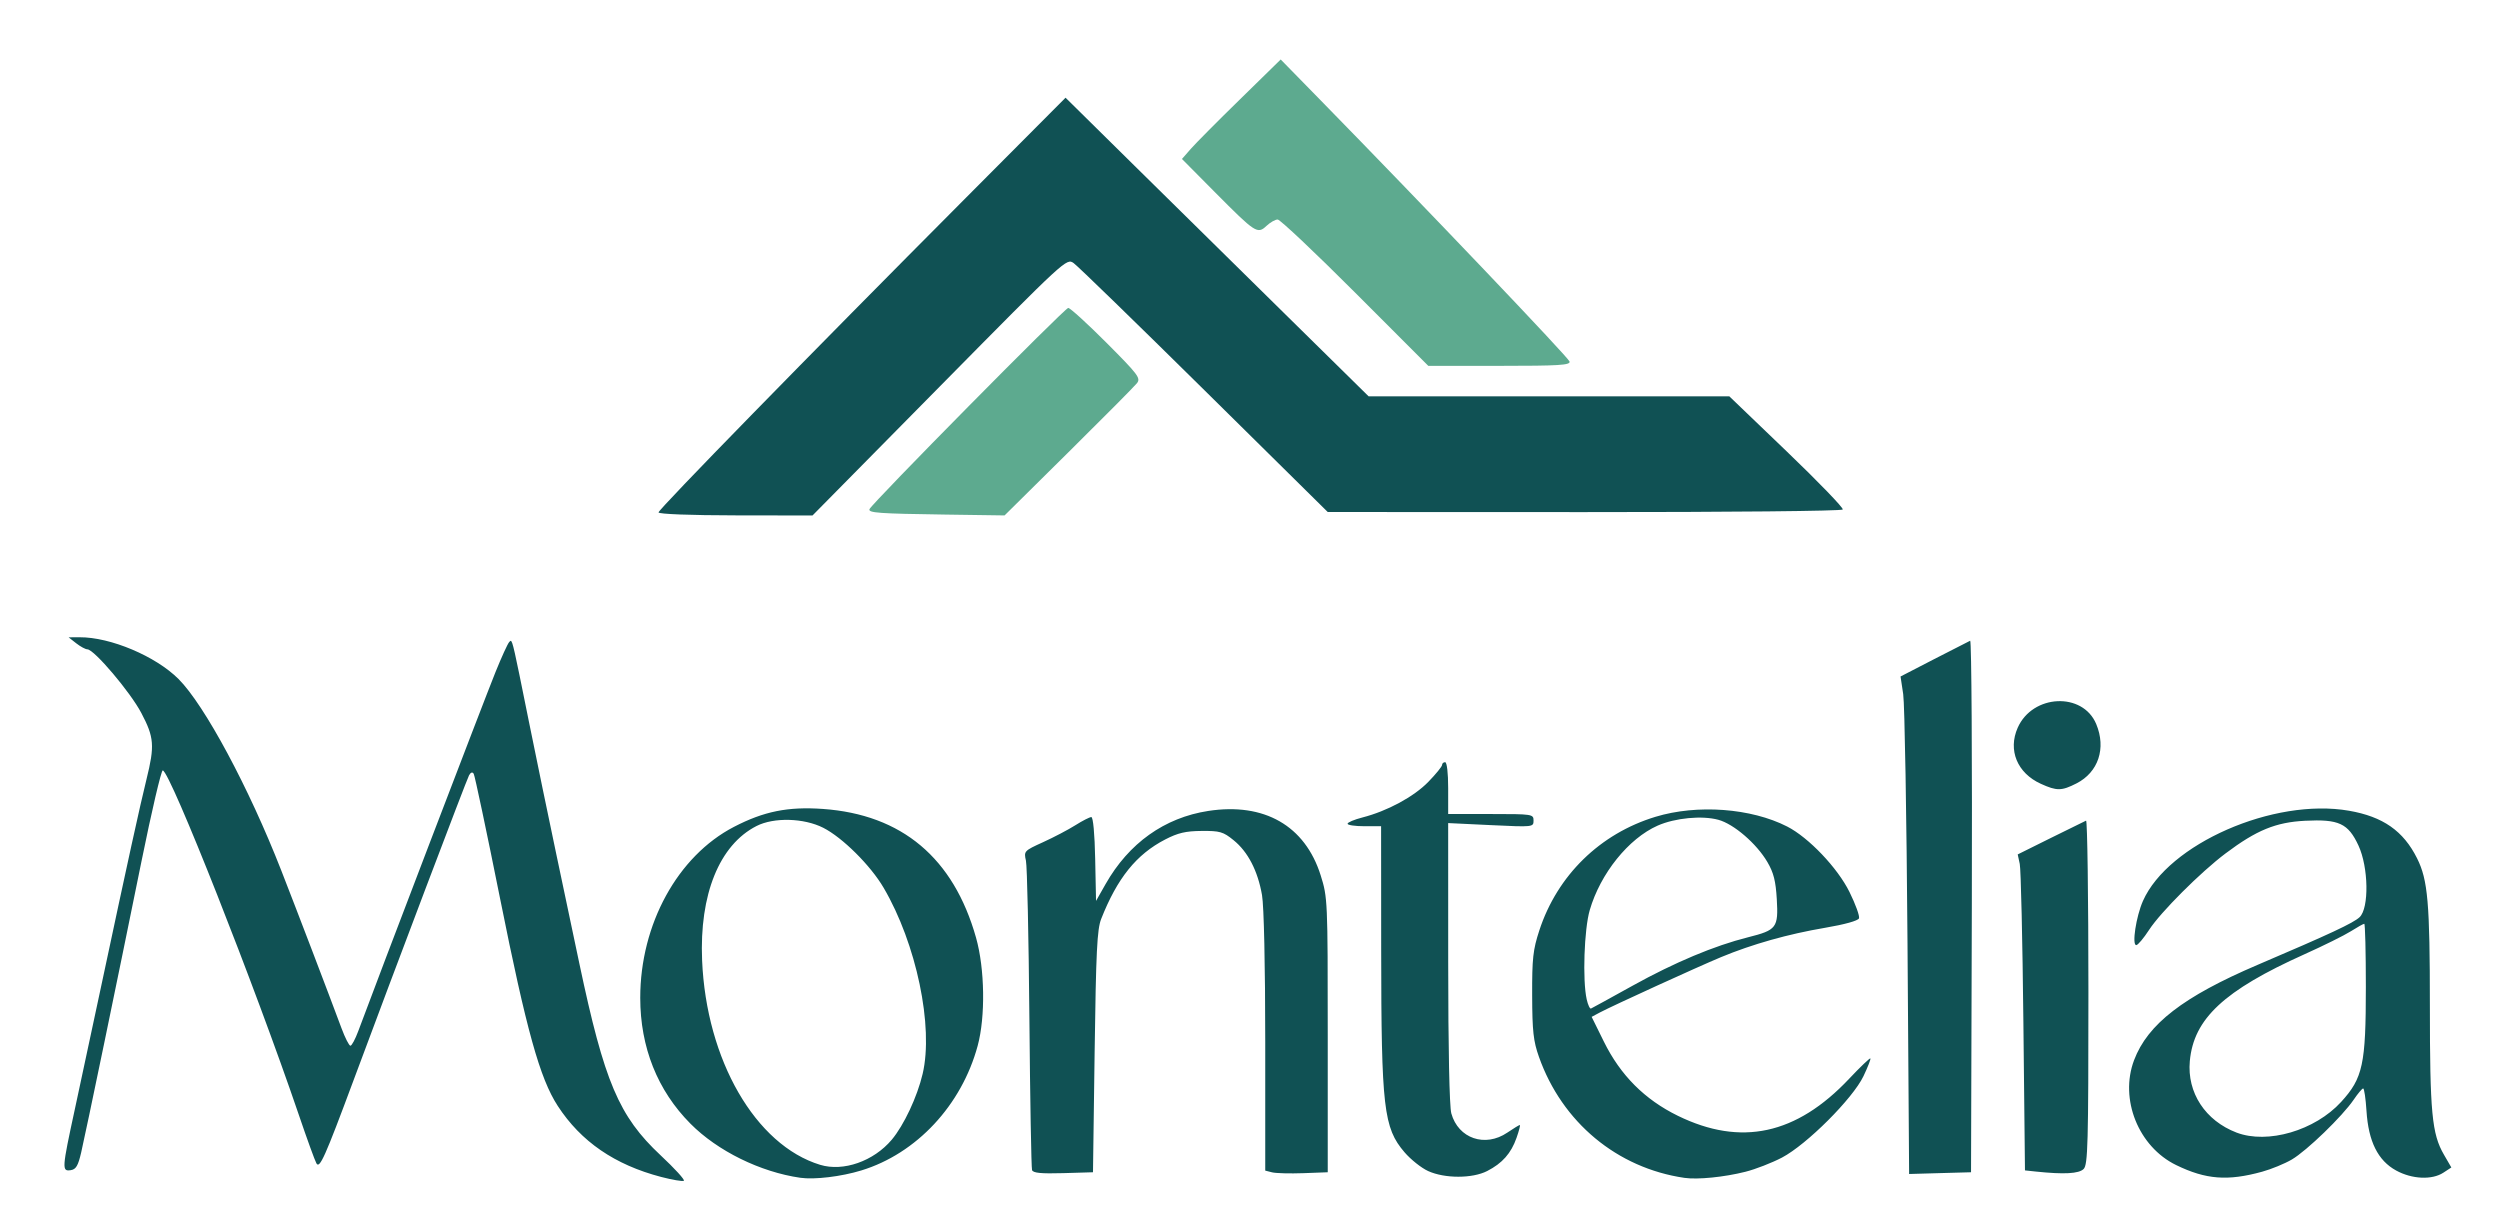
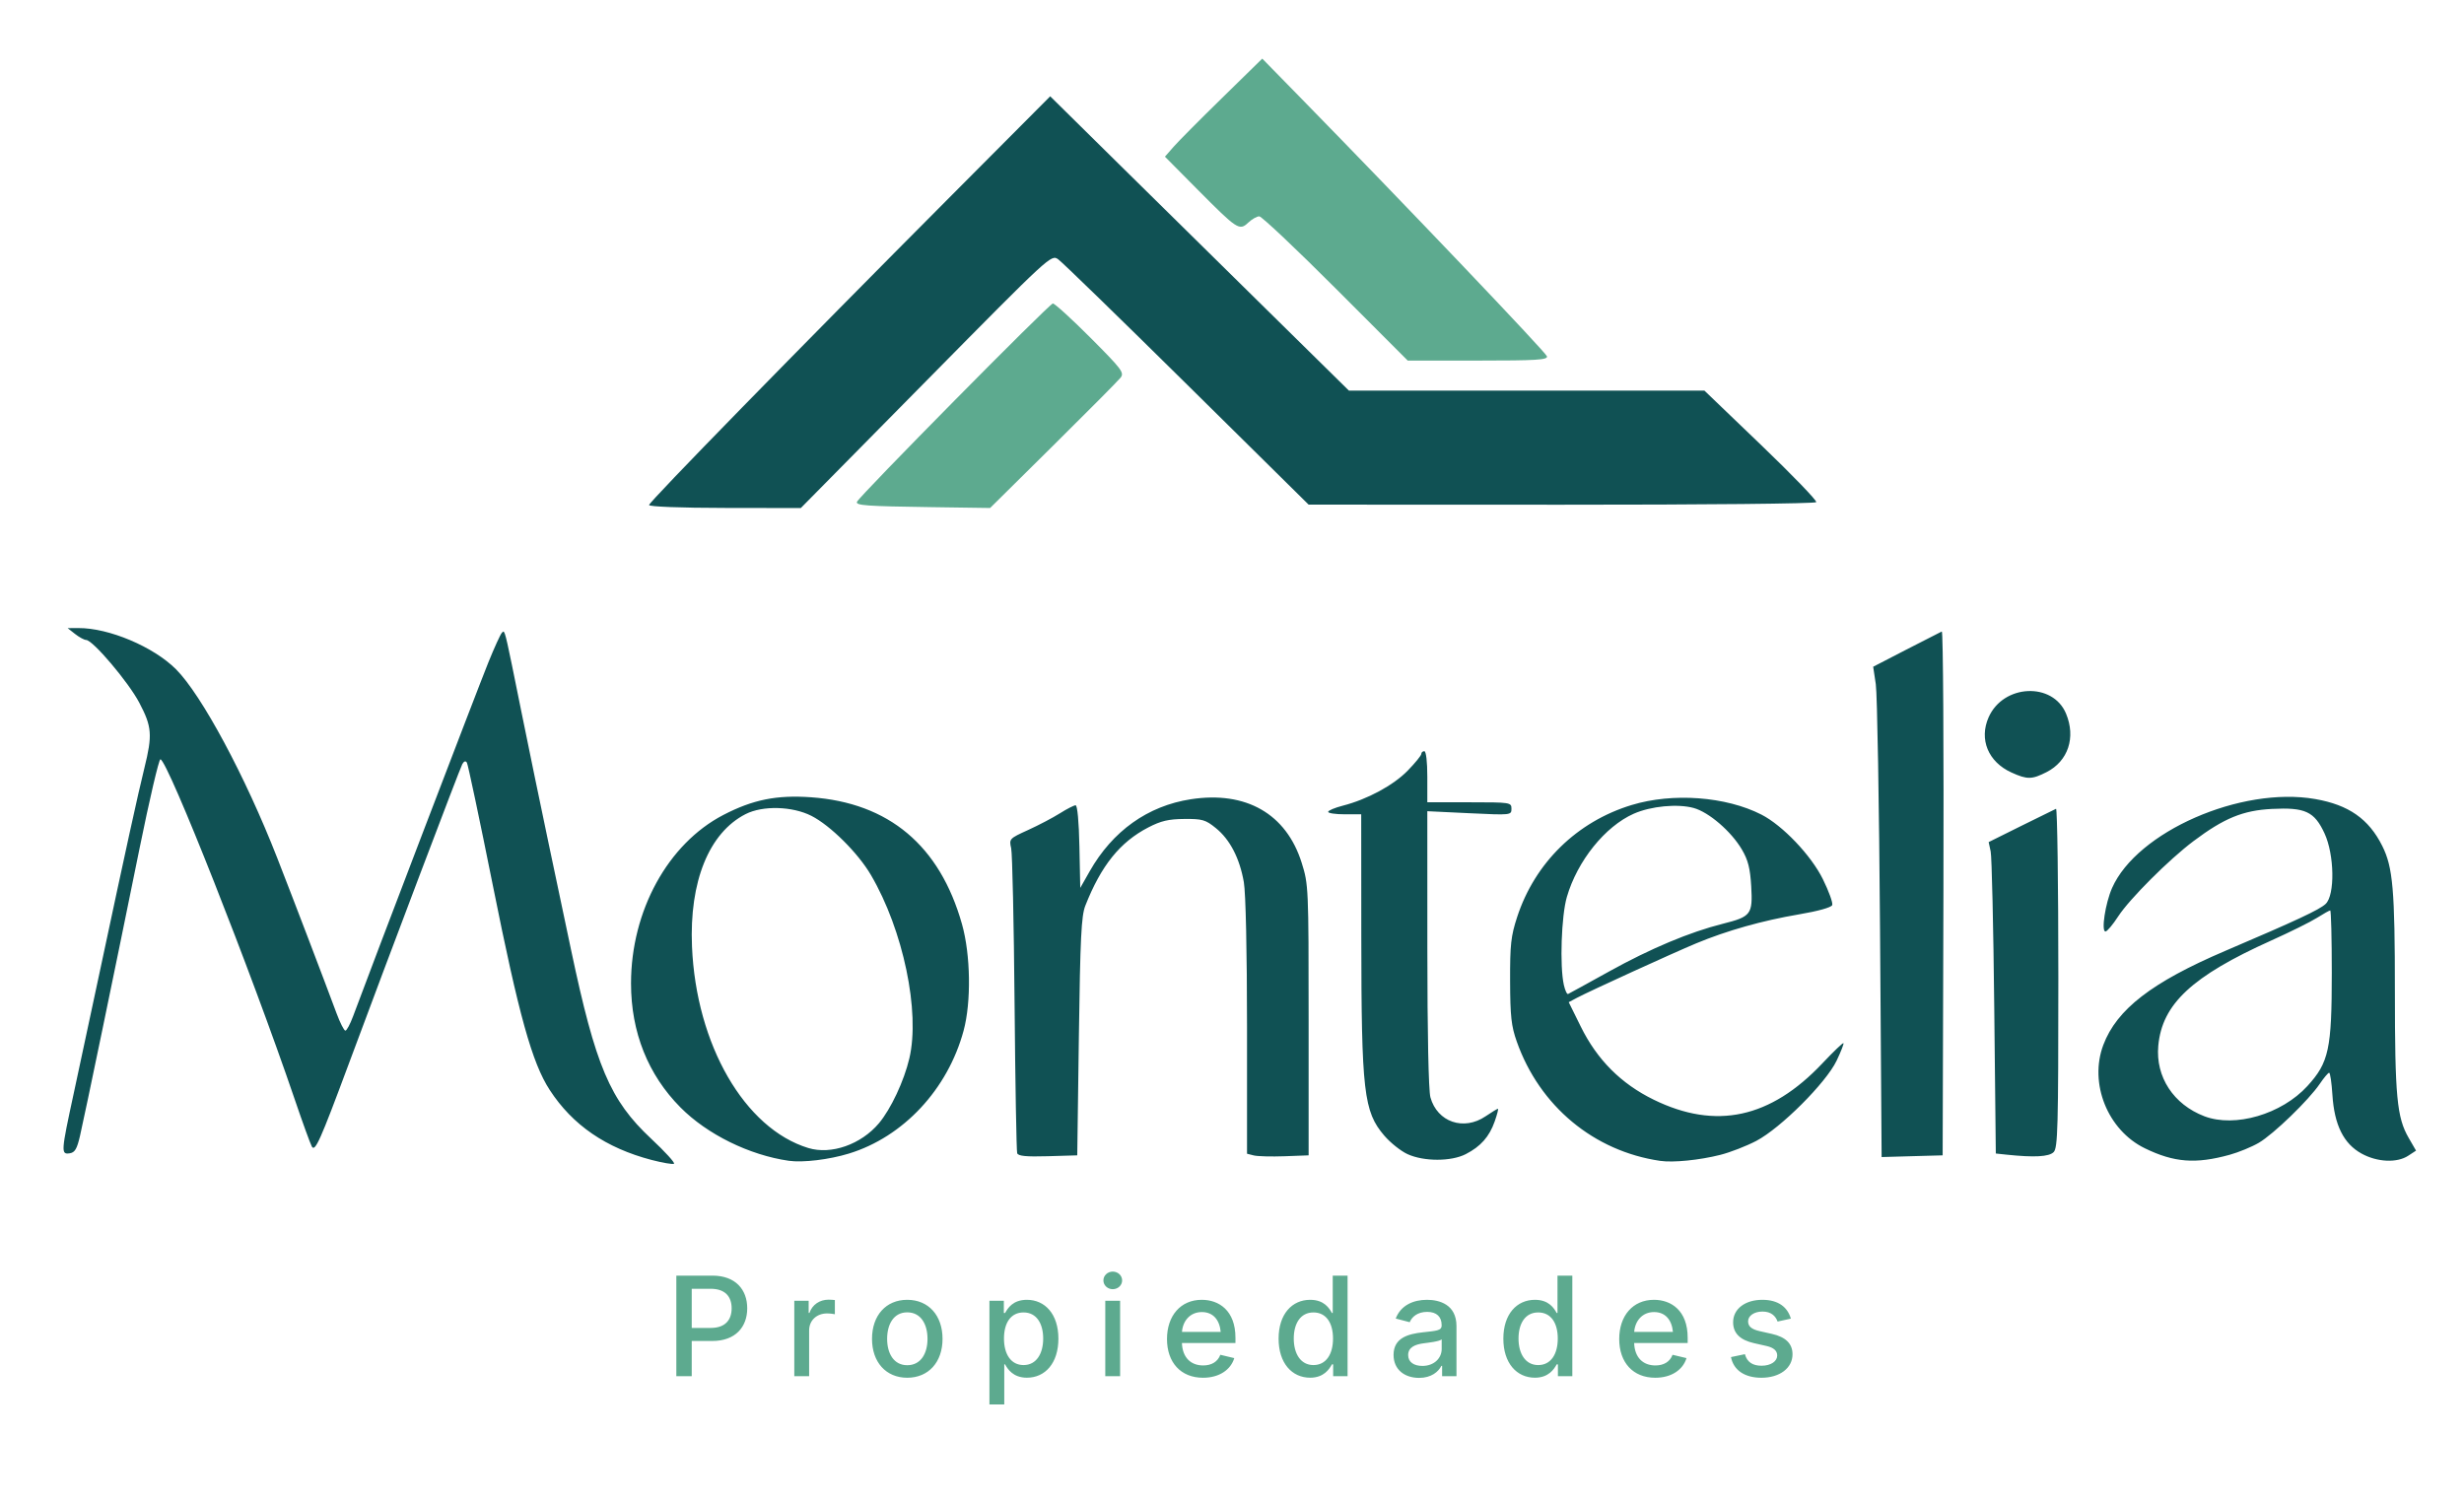
- <svg xmlns="http://www.w3.org/2000/svg" viewBox="100 310 820 400" role="img" aria-label="Montelia">
+ <svg xmlns="http://www.w3.org/2000/svg" viewBox="100 310 820 500" role="img" aria-label="Montelia, propiedades">
  <path d="M 408.16 436.86 L 366.50 479.08 L 341.25 479.04 C326.44,479.02 316.00,478.62 316.00,478.07 C316.00,477.06 365.26,426.64 416.91,374.78 L 449.50 342.05 L 472.03 364.28 C484.42,376.50 506.79,398.54 521.74,413.25 L 548.91 440.00 L 667.22 440.00 L 686.10 458.12 C696.48,468.08 704.73,476.63 704.43,477.12 C704.12,477.62 667.26,477.99 619.69,477.97 L 535.50 477.94 L 495.00 437.94 C472.73,415.94 453.45,397.20 452.16,396.30 C449.82,394.65 449.69,394.77 408.16,436.86 ZM 382.50 693.91 C375.90,695.93 367.15,696.98 362.50,696.31 C349.37,694.42 335.35,687.52 326.47,678.57 C315.65,667.68 310.00,653.51 310.00,637.27 C310.00,613.17 322.27,590.79 340.72,581.22 C350.54,576.12 358.48,574.52 369.89,575.33 C395.82,577.17 412.76,591.41 420.14,617.55 C423.02,627.76 423.26,643.46 420.68,653.00 C415.41,672.52 400.62,688.37 382.50,693.91 ZM 316.70 688.96 C321.32,693.28 324.74,697.03 324.30,697.30 C323.86,697.56 320.52,696.99 316.87,696.04 C301.62,692.04 290.55,684.44 282.94,672.74 C277.08,663.74 272.68,647.92 264.02,604.69 C259.63,582.79 255.74,564.39 255.38,563.81 C254.96,563.12 254.41,563.30 253.85,564.30 C253.04,565.76 229.46,628.01 215.90,664.50 C206.56,689.63 204.84,693.47 203.78,691.57 C203.28,690.68 200.69,683.55 198.03,675.72 C183.57,633.26 155.91,563.23 153.39,562.69 C152.90,562.59 149.76,576.00 146.41,592.50 C138.43,631.85 128.23,681.08 126.63,688.00 C125.61,692.40 124.92,693.56 123.18,693.82 C120.25,694.25 120.31,693.40 124.54,673.86 C126.48,664.86 130.52,646.03 133.50,632.00 C141.80,593.00 145.91,574.27 148.05,565.61 C150.78,554.58 150.57,551.87 146.36,543.87 C142.77,537.03 130.90,523.02 128.66,522.98 C128.02,522.97 126.38,522.08 125.00,521.00 L 122.50 519.04 L 126.09 519.02 C136.21,518.96 151.07,525.23 158.56,532.72 C167.10,541.26 181.65,568.36 192.25,595.50 C197.56,609.08 207.66,635.54 212.01,647.25 C213.18,650.41 214.50,653.00 214.94,653.00 C215.37,653.00 216.52,650.86 217.49,648.25 C223.82,631.14 258.69,539.94 262.50,530.50 C264.50,525.55 266.53,521.10 267.01,520.61 C267.21,520.40 267.36,520.20 267.51,520.20 C268.13,520.19 268.79,523.46 272.80,543.33 L 273.44 546.50 C275.89,558.60 279.93,578.17 282.43,590.00 C284.92,601.83 288.34,618.03 290.02,626.00 C298.24,664.93 302.98,676.12 316.70,688.96 ZM 841.99 694.32 C830.69,697.44 823.53,696.89 813.79,692.15 C801.41,686.13 795.15,670.54 799.97,657.75 C804.45,645.90 816.11,636.89 840.50,626.47 C864.42,616.26 871.86,612.78 873.94,610.84 C877.10,607.90 876.89,594.45 873.57,587.32 C870.19,580.06 867.14,578.65 856.08,579.21 C846.45,579.70 840.14,582.29 830.00,589.91 C821.85,596.02 808.65,609.22 804.93,614.96 C803.13,617.73 801.23,620.00 800.69,620.00 C799.21,620.00 800.63,610.63 802.88,605.53 C811.17,586.79 845.79,571.62 870.47,575.92 C881.62,577.86 888.30,582.53 892.80,591.53 C896.35,598.63 897.00,606.09 897.00,640.00 C897.00,674.94 897.66,681.92 901.60,688.71 L 904.04 692.93 L 901.44 694.63 C897.69,697.09 891.16,696.79 885.92,693.92 C879.96,690.65 876.85,684.42 876.21,674.39 C875.95,670.33 875.46,667.00 875.12,667.01 C874.78,667.01 873.38,668.68 872.00,670.71 C868.34,676.11 856.62,687.45 851.72,690.32 C849.38,691.69 845.01,693.49 841.99,694.32 ZM 672.50 694.34 C665.54,696.10 656.80,696.97 652.50,696.34 C630.41,693.11 612.38,678.13 604.78,656.67 C602.94,651.48 602.59,648.27 602.55,636.50 C602.51,624.34 602.82,621.54 604.90,615.17 C610.81,597.12 624.80,583.44 643.00,577.91 C656.67,573.75 674.34,575.05 686.19,581.10 C693.24,584.70 702.71,594.64 706.63,602.57 C708.62,606.60 710.03,610.49 709.75,611.21 C709.45,612.00 705.04,613.23 698.60,614.32 C686.51,616.37 674.73,619.69 664.50,623.94 C656.79,627.15 629.09,639.80 624.78,642.08 L 622.06 643.53 L 626.07 651.65 C631.52,662.70 639.47,670.66 650.34,675.98 C671.03,686.10 689.22,682.17 706.51,663.84 C710.16,659.97 713.30,656.97 713.49,657.16 C713.68,657.34 712.65,659.97 711.21,663.00 C707.69,670.35 692.62,685.41 684.50,689.68 C681.20,691.41 675.80,693.51 672.50,694.34 ZM 369.00 692.06 C376.59,694.38 386.55,690.89 392.51,683.81 C396.47,679.09 400.85,669.78 402.62,662.25 C406.28,646.76 400.58,619.51 389.85,601.22 C385.54,593.86 376.33,584.71 370.02,581.51 C363.66,578.29 353.83,578.03 348.14,580.93 C335.95,587.15 329.38,603.37 330.29,625.00 C331.67,657.65 347.79,685.59 369.00,692.06 ZM 459.04 655.00 L 458.50 694.50 L 448.73 694.79 C441.46,695.00 438.85,694.74 438.51,693.79 C438.27,693.08 437.87,670.67 437.64,644.00 C437.41,617.33 436.90,594.06 436.51,592.31 C435.80,589.17 435.89,589.07 442.14,586.23 C445.64,584.64 450.40,582.14 452.73,580.67 C455.06,579.20 457.41,578.00 457.95,578.00 C458.55,578.00 459.06,583.51 459.22,591.75 L 459.50 605.50 L 462.62 600.00 C470.25,586.55 481.97,578.20 496.30,575.99 C514.67,573.16 528.07,580.84 533.19,597.14 C535.46,604.37 535.50,605.27 535.50,649.50 L 535.50 694.50 L 527.50 694.80 C523.11,694.96 518.49,694.84 517.25,694.53 L 515.00 693.96 L 515.00 651.81 C515.00,626.58 514.57,607.22 513.94,603.58 C512.55,595.62 509.32,589.38 504.61,585.58 C501.20,582.81 500.13,582.50 494.15,582.55 C488.90,582.59 486.37,583.18 482.16,585.36 C472.73,590.24 466.45,598.05 461.18,611.43 C459.85,614.83 459.49,622.04 459.04,655.00 ZM 746.76 607.16 L 746.50 694.50 L 736.34 694.78 L 726.19 695.07 L 725.66 619.28 C725.36,577.60 724.73,540.89 724.25,537.69 L 723.38 531.89 L 734.41 526.19 C740.47,523.06 745.79,520.35 746.22,520.16 C746.66,519.98 746.90,559.13 746.76,607.16 ZM 587.79 694.10 C582.95,696.58 573.89,696.59 568.44,694.11 C566.21,693.10 562.72,690.32 560.68,687.94 C553.82,679.93 553.07,673.44 553.03,621.75 L 553.00 581.00 L 547.50 581.00 C544.47,581.00 542.00,580.64 542.00,580.19 C542.00,579.74 544.19,578.82 546.87,578.13 C555.05,576.03 563.75,571.33 568.49,566.45 C570.97,563.90 573.00,561.41 573.00,560.91 C573.00,560.41 573.45,560.00 574.00,560.00 C574.59,560.00 575.00,563.50 575.00,568.50 L 575.00 577.00 L 589.00 577.00 C602.67,577.00 603.00,577.05 603.00,579.15 C603.00,581.29 602.87,581.30 589.00,580.64 L 575.00 579.97 L 575.01 625.74 C575.01,653.87 575.41,672.92 576.03,675.19 C578.32,683.43 587.11,686.45 594.40,681.50 C596.43,680.12 598.27,679.00 598.50,679.00 C598.73,679.00 598.24,680.90 597.42,683.22 C595.63,688.31 592.76,691.55 587.79,694.10 ZM 833.59 681.49 C843.76,685.37 859.31,680.82 867.88,671.44 C875.04,663.60 876.00,659.15 876.00,633.68 C876.00,622.31 875.77,613.00 875.48,613.00 C875.19,613.00 873.21,614.11 871.07,615.46 C868.93,616.81 862.08,620.21 855.84,623.01 C829.48,634.86 819.52,644.15 818.26,658.04 C817.32,668.39 823.32,677.56 833.59,681.49 ZM 620.44 637.80 C620.85,639.62 621.48,640.97 621.85,640.80 C622.22,640.64 628.37,637.26 635.51,633.30 C649.30,625.66 662.29,620.20 673.38,617.42 C682.75,615.06 683.33,614.30 682.79,604.94 C682.44,598.97 681.76,596.26 679.69,592.73 C676.15,586.69 668.68,580.26 663.61,578.89 C658.23,577.43 649.42,578.28 643.71,580.80 C634.16,585.03 624.93,596.51 621.44,608.50 C619.60,614.80 619.03,631.54 620.44,637.80 ZM 783.43 693.43 C781.88,694.98 776.97,695.24 767.84,694.28 L 764.19 693.89 L 763.67 645.20 C763.39,618.41 762.85,595.09 762.48,593.37 L 761.81 590.25 L 772.64 584.87 C778.59,581.92 783.81,579.35 784.23,579.17 C784.65,578.98 785.00,604.26 785.00,635.35 C785.00,685.39 784.82,692.04 783.43,693.43 ZM 781.08 566.96 C776.19,569.45 774.64,569.47 769.40,567.09 C761.65,563.57 758.55,556.07 761.80,548.71 C766.68,537.68 783.14,536.90 787.56,547.49 C790.88,555.43 788.26,563.30 781.08,566.96 Z" fill="#105154" />
  <path d="M 614.82 428.59 C615.09,429.77 611.38,430.00 591.82,430.00 L 568.48 430.00 L 544.50 406.00 C531.31,392.80 519.87,382.00 519.07,382.00 C518.28,382.00 516.63,382.94 515.41,384.09 C512.45,386.87 511.79,386.44 498.59,373.14 L 487.68 362.14 L 490.59 358.82 C492.19,356.99 499.48,349.65 506.79,342.51 L 520.07 329.51 L 532.79 342.51 C567.21,377.68 614.54,427.34 614.82,428.59 ZM 450.50 458.28 L 429.50 479.06 L 410.00 478.78 C388.15,478.47 384.75,478.22 385.19,477.01 C385.84,475.24 449.28,411.00 450.38,411.00 C451.01,411.00 456.67,416.15 462.94,422.44 C473.36,432.89 474.22,434.03 472.92,435.69 C472.14,436.69 462.05,446.85 450.50,458.28 Z" fill="#5daa8f" />
+   <text x="510" y="768" text-anchor="middle" fill="#5daa8f" font-family="Inter, 'Segoe UI', system-ui, sans-serif" font-size="46" font-weight="500" letter-spacing="0.22em">Propiedades</text>
</svg>
